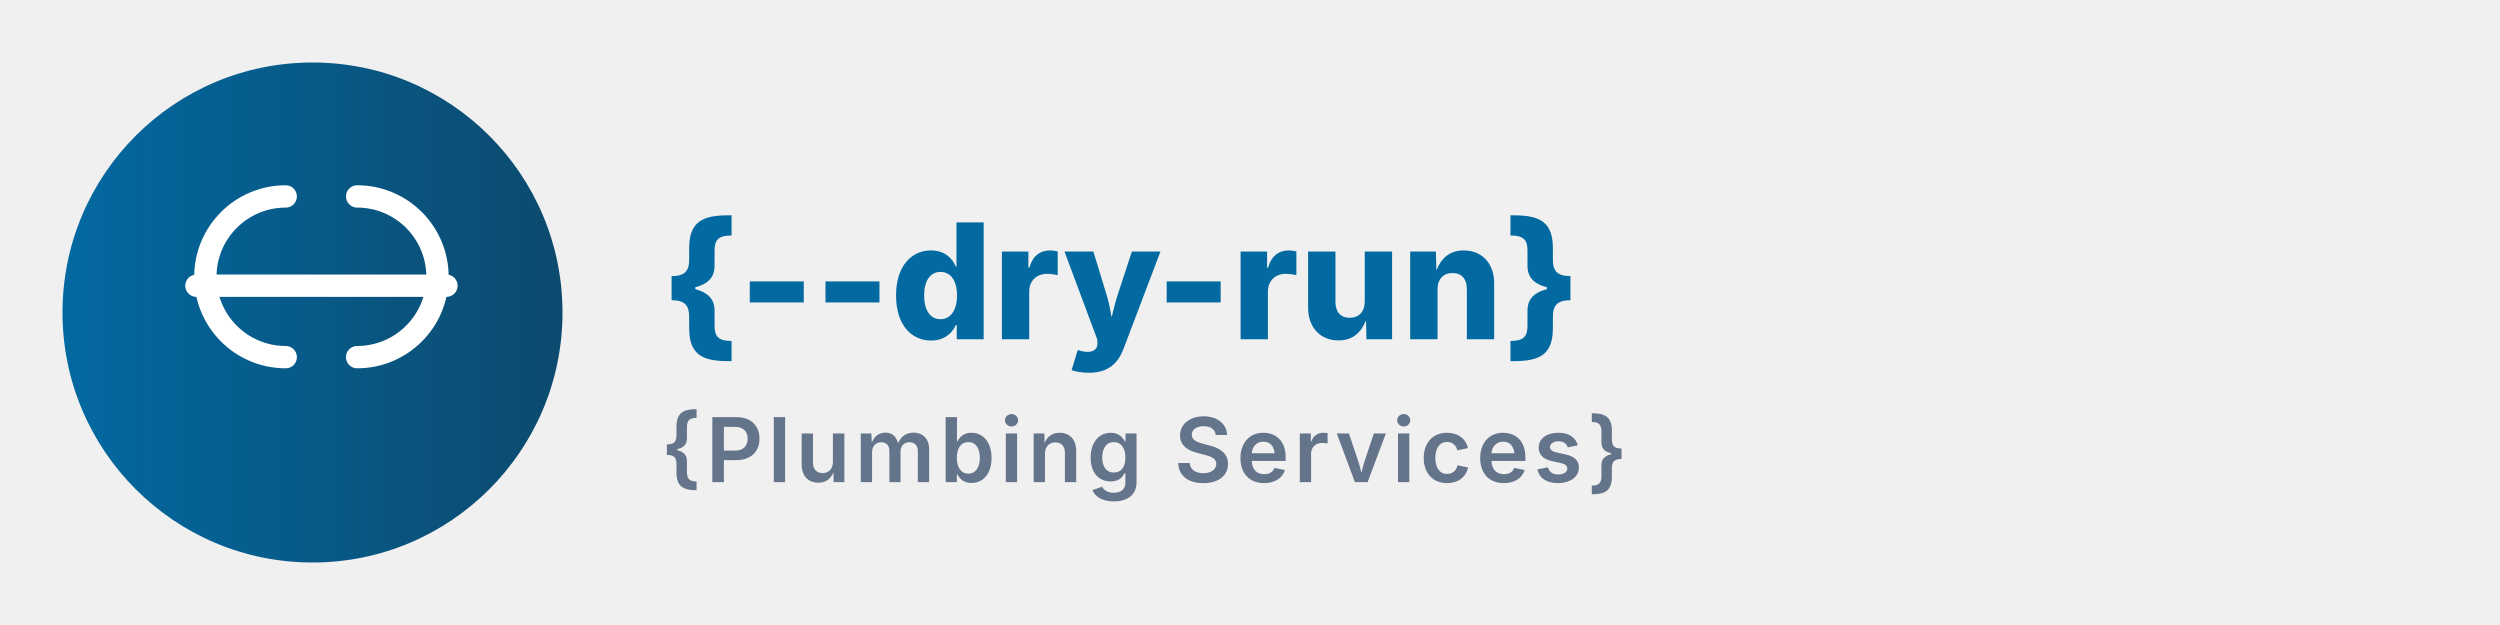
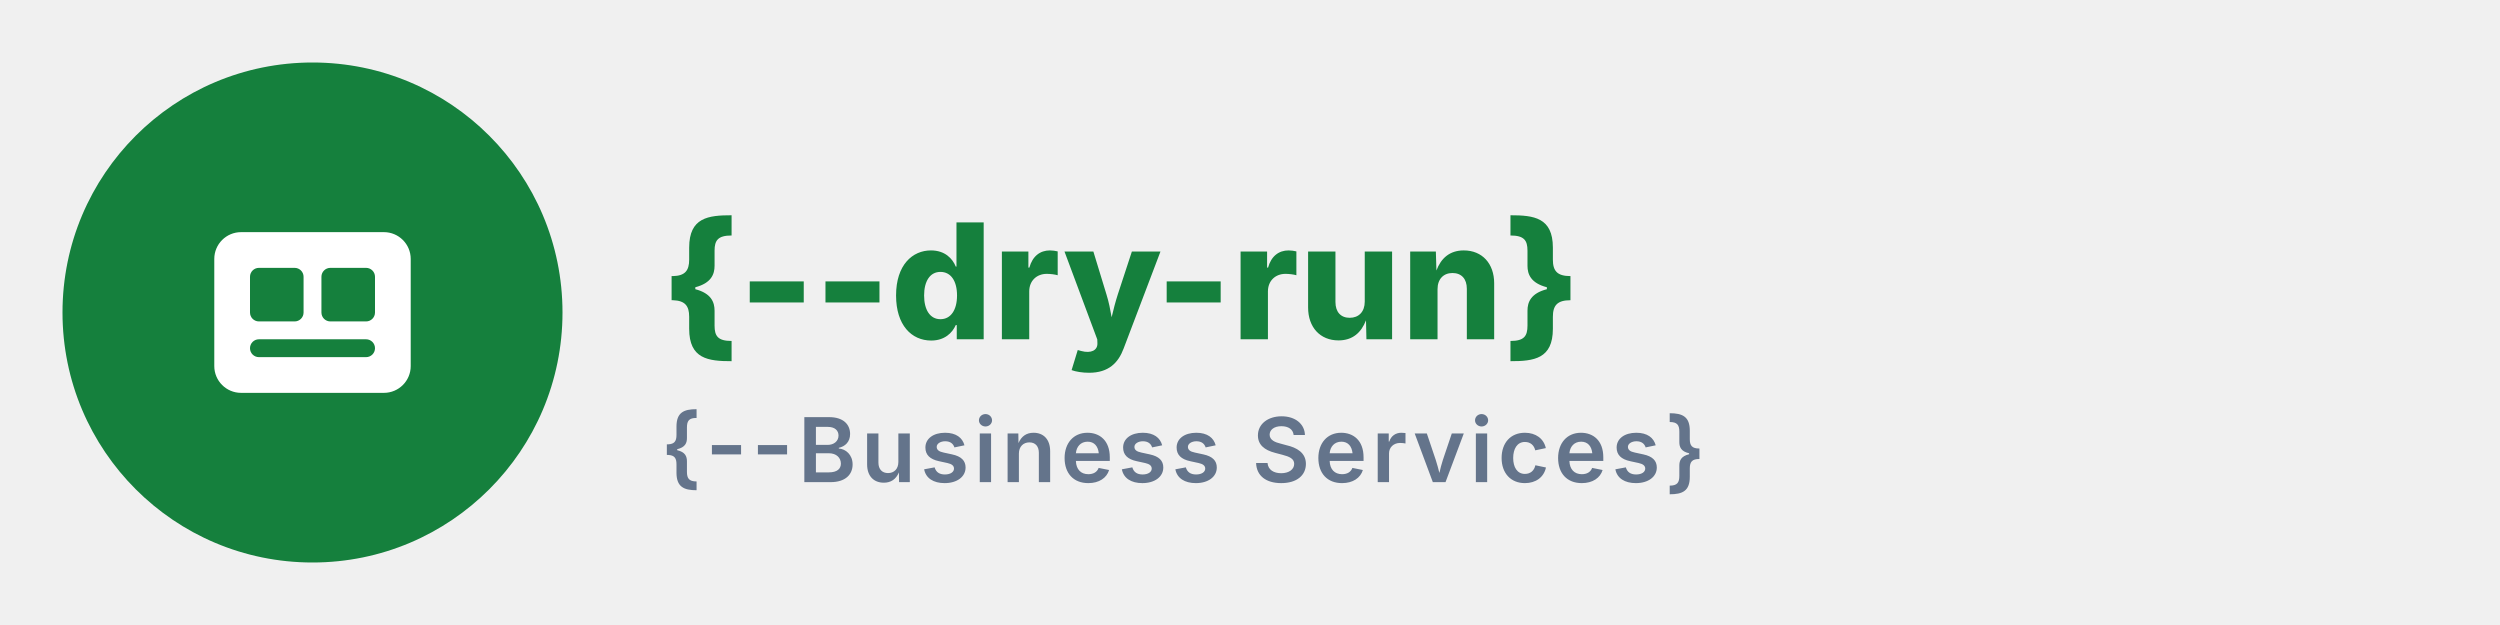
<svg xmlns="http://www.w3.org/2000/svg" viewBox="0 0 280 70" role="img" aria-label="{--dry-run}">
-   <defs>
-     <linearGradient id="pg1" x1="0%" y1="0%" x2="100%" y2="0%">
-       <stop offset="0%" stop-color="#0369a1" />
-       <stop offset="100%" stop-color="#0c4a6e" />
-     </linearGradient>
-   </defs>
-   <circle cx="35" cy="35" r="28" fill="url(#pg1)" />
-   <g transform="translate(18,18)" stroke="white" stroke-width="2.5" stroke-linecap="round" fill="none">
-     <path d="M22 4a9 9 0 0 1 0 18M14 4a9 9 0 0 0 0 18M4 14h28" />
-   </g>
-   <text x="74" y="38" font-family="-apple-system,BlinkMacSystemFont,Segoe UI,sans-serif" font-size="18" font-weight="800" fill="#0369a1">{--dry-run}</text>
-   <text x="74" y="54" font-family="-apple-system,BlinkMacSystemFont,Segoe UI,sans-serif" font-size="10" font-weight="600" fill="#64748b" letter-spacing="0.5">{Plumbing Services}</text>
+   <circle cx="35" cy="35" r="28" fill="#15803d" />
+   <rect x="24" y="26" width="22" height="18" rx="3" fill="white" />
+   <rect x="28" y="30" width="6" height="6" rx="1" fill="#15803d" />
+   <rect x="36" y="30" width="6" height="6" rx="1" fill="#15803d" />
+   <rect x="28" y="38" width="14" height="2" rx="1" fill="#15803d" />
+   <text x="74" y="38" font-family="-apple-system,BlinkMacSystemFont,Segoe UI,sans-serif" font-size="18" font-weight="800" fill="#15803d">{--dry-run}</text>
+   <text x="74" y="54" font-family="-apple-system,BlinkMacSystemFont,Segoe UI,sans-serif" font-size="10" font-weight="600" fill="#64748b" letter-spacing="0.5">{--Business Services}</text>
</svg>
